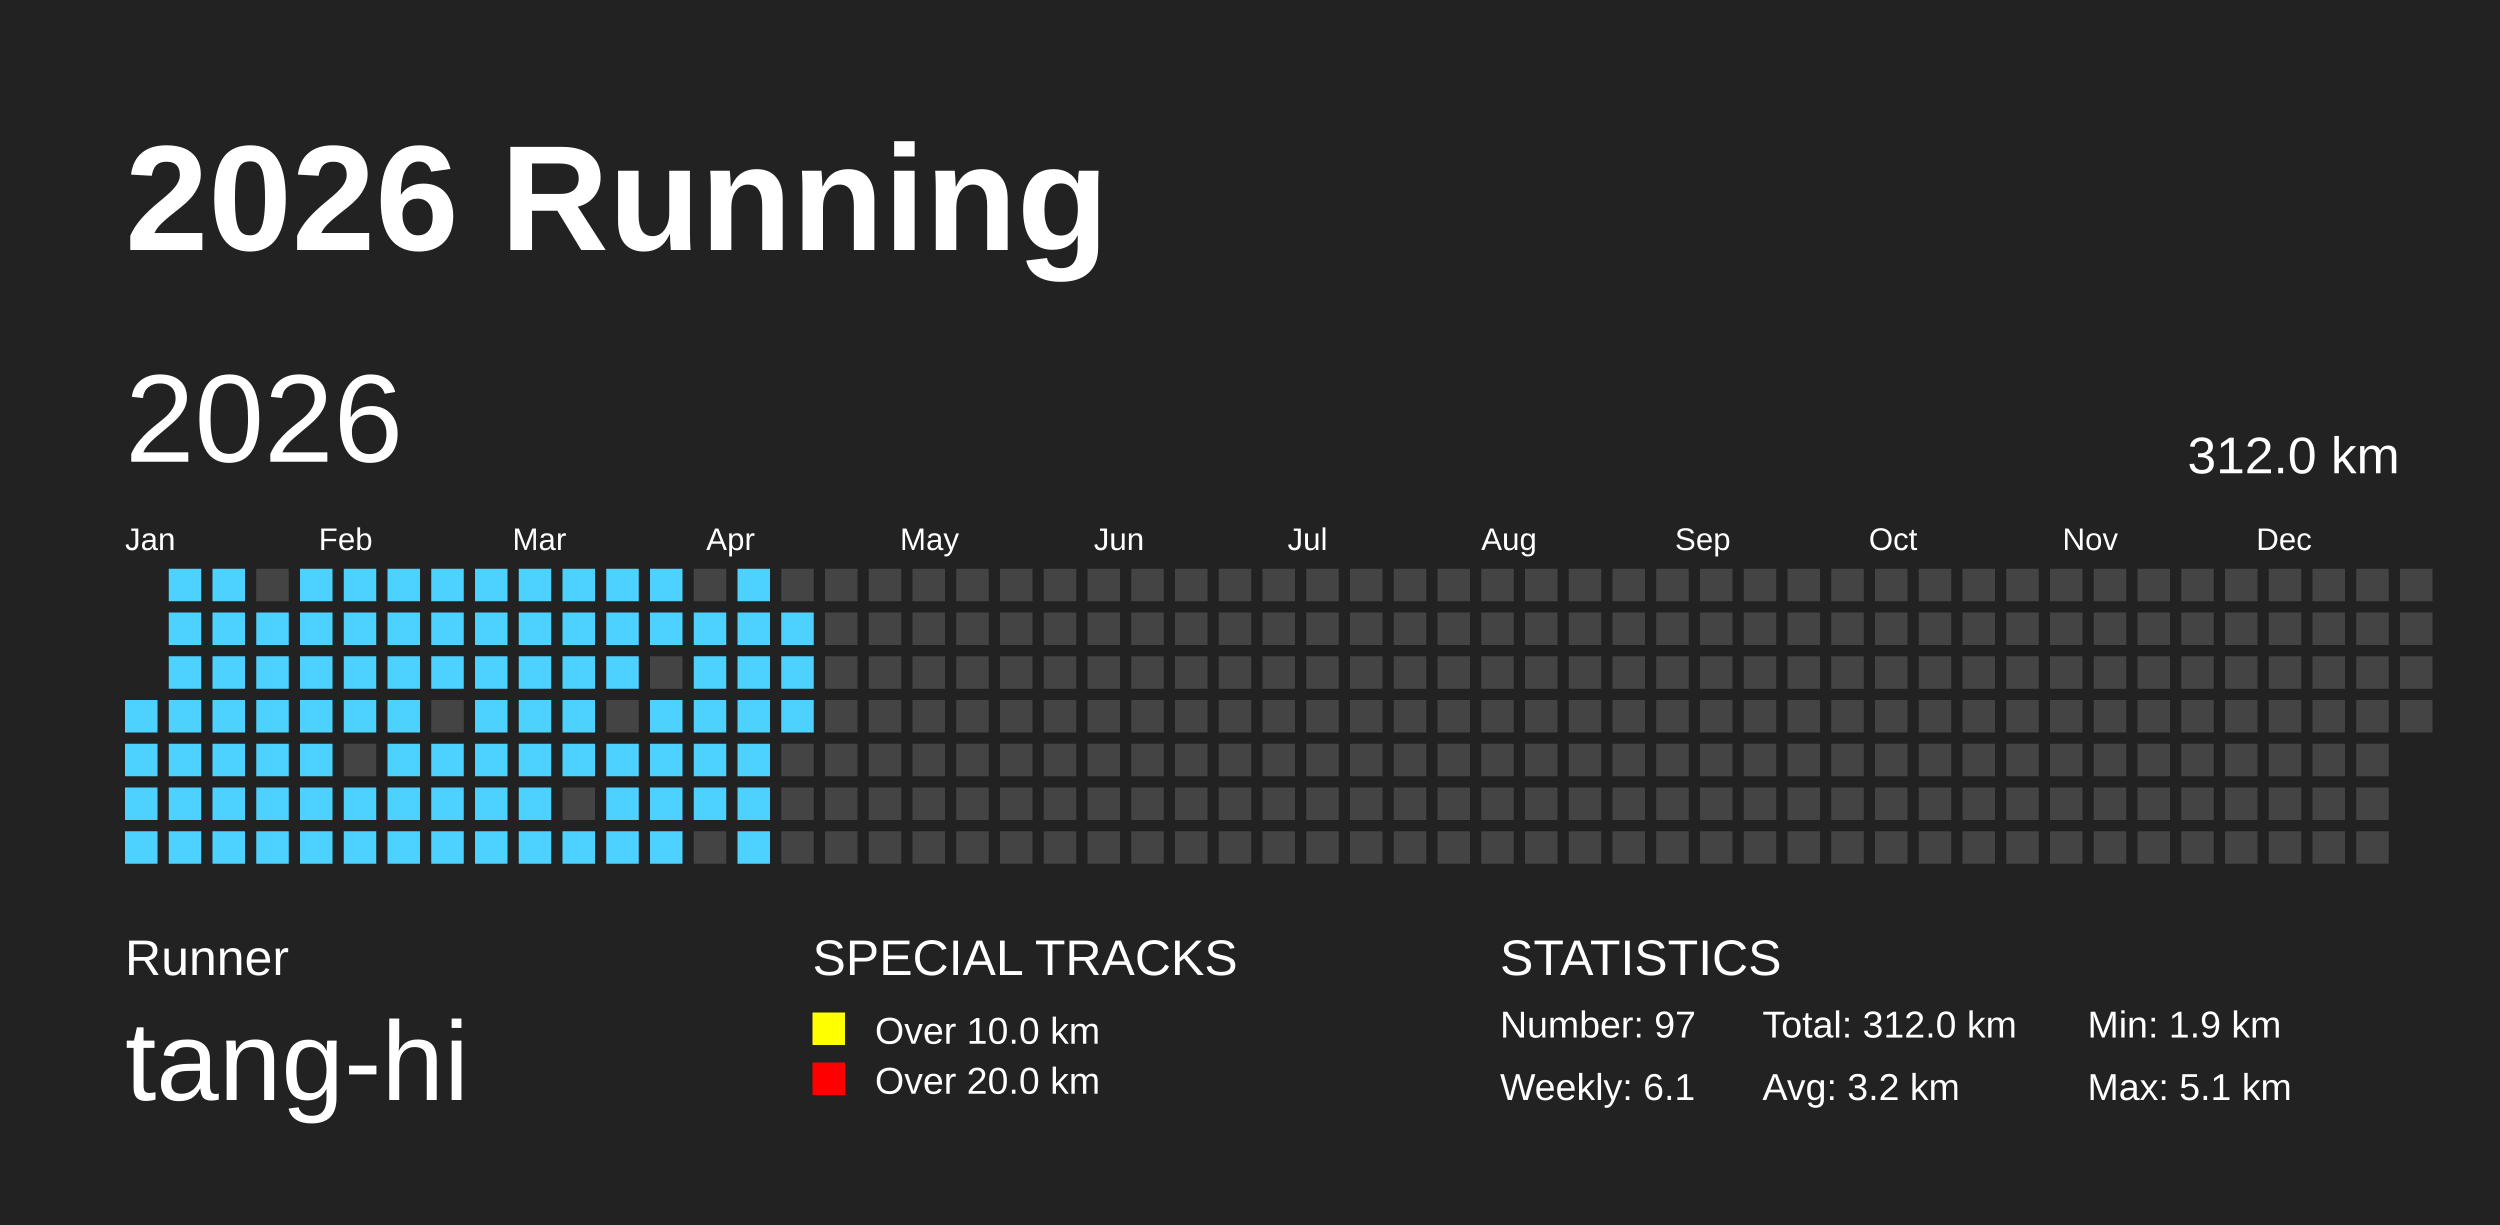
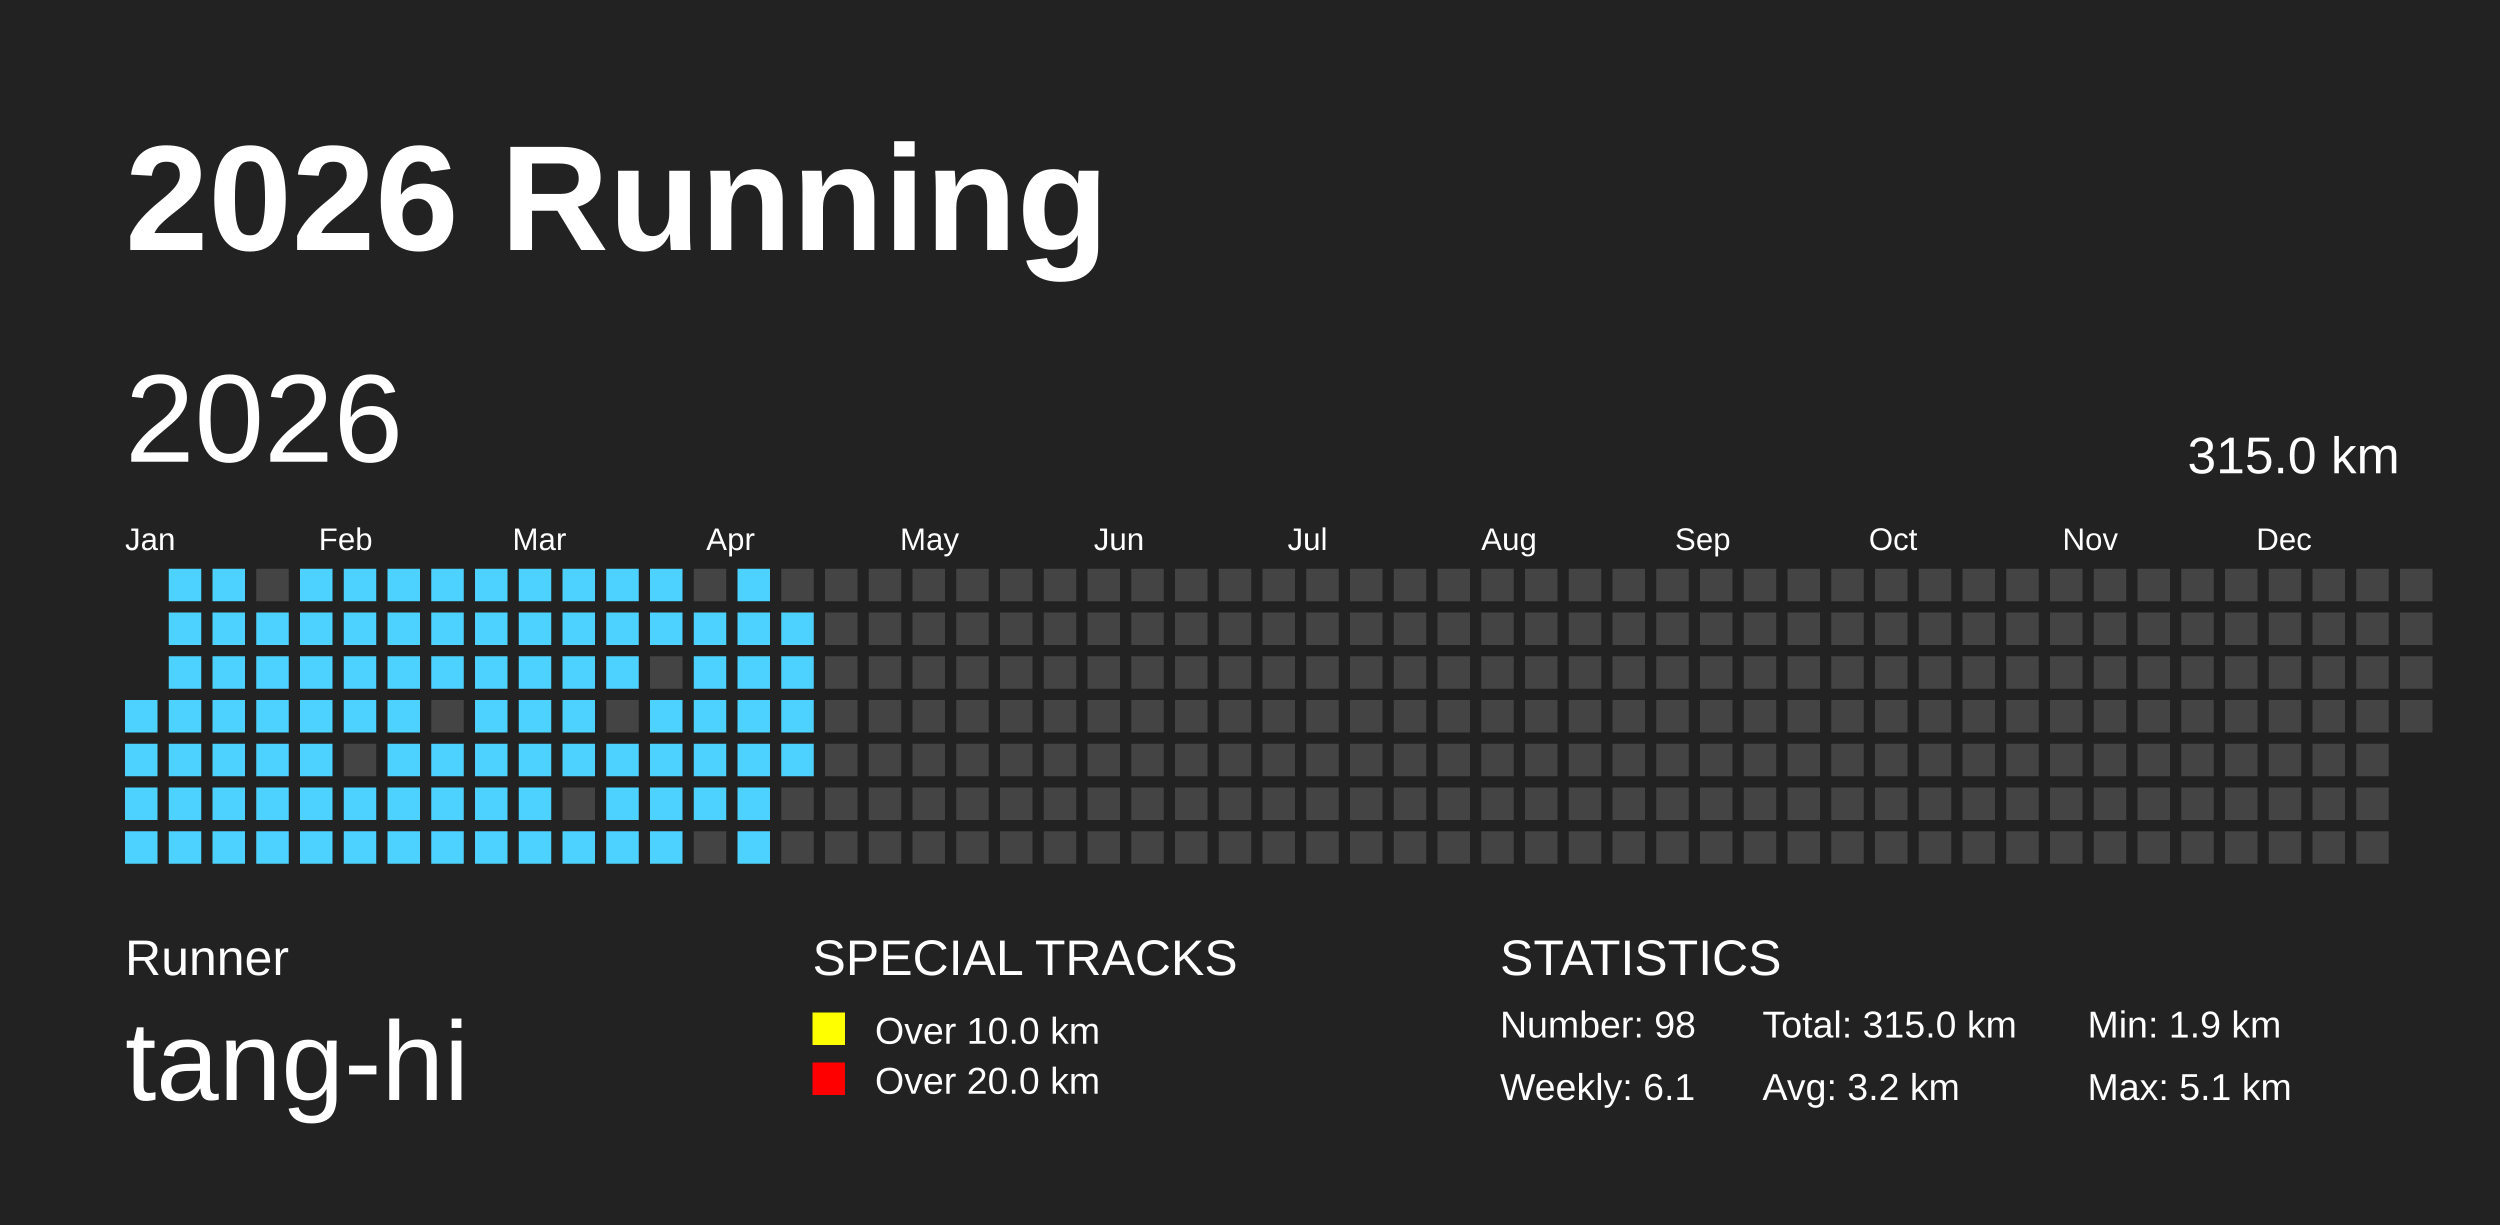
<svg xmlns="http://www.w3.org/2000/svg" baseProfile="full" height="98mm" version="1.1" viewBox="0,0,200,98" width="200mm">
  <defs />
  <rect fill="#222222" height="98" width="200" x="0" y="0" />
  <text fill="#FFFFFF" style="font-size:12px; font-family:Arial; font-weight:bold;" x="10" y="20">2026 Running</text>
  <text fill="#FFFFFF" style="font-size:4px; font-family:Arial" x="10" y="78">Runner</text>
  <text fill="#FFFFFF" style="font-size:9px; font-family:Arial" x="10" y="88">tang-hi</text>
  <text fill="#FFFFFF" style="font-size:4px; font-family:Arial" x="65" y="78">SPECIAL TRACKS</text>
  <rect fill="yellow" height="2.6" width="2.6" x="65" y="81" />
  <text fill="#FFFFFF" style="font-size:3px; font-family:Arial" x="70" y="83.5">Over 10.0 km</text>
  <rect fill="red" height="2.6" width="2.6" x="65" y="85" />
  <text fill="#FFFFFF" style="font-size:3px; font-family:Arial" x="70" y="87.5">Over 20.0 km</text>
  <text fill="#FFFFFF" style="font-size:4px; font-family:Arial" x="120" y="78">STATISTICS</text>
-   <text fill="#FFFFFF" style="font-size:3px; font-family:Arial" x="120" y="83">Number: 97</text>
+   <text fill="#FFFFFF" style="font-size:3px; font-family:Arial" x="120" y="83">Number: 98</text>
  <text fill="#FFFFFF" style="font-size:3px; font-family:Arial" x="120" y="88">Weekly: 6.1</text>
-   <text fill="#FFFFFF" style="font-size:3px; font-family:Arial" x="141" y="83">Total: 312.0 km</text>
+   <text fill="#FFFFFF" style="font-size:3px; font-family:Arial" x="141" y="83">Total: 315.0 km</text>
  <text fill="#FFFFFF" style="font-size:3px; font-family:Arial" x="141" y="88">Avg: 3.2 km</text>
  <text fill="#FFFFFF" style="font-size:3px; font-family:Arial" x="167" y="83">Min: 1.9 km</text>
  <text fill="#FFFFFF" style="font-size:3px; font-family:Arial" x="167" y="88">Max: 5.1 km</text>
  <text dominant-baseline="hanging" fill="#FFFFFF" style="font-size:10.0px; font-family:Arial;" x="10" y="30">2026</text>
-   <text dominant-baseline="hanging" fill="#FFFFFF" style="font-size:4.125px; font-family:Arial;" x="175" y="35">312.0 km</text>
+   <text dominant-baseline="hanging" fill="#FFFFFF" style="font-size:4.125px; font-family:Arial;" x="175" y="35">315.0 km</text>
  <text fill="#FFFFFF" style="font-size:2.5px; font-family:Arial" x="10.0" y="44">Jan</text>
  <text fill="#FFFFFF" style="font-size:2.5px; font-family:Arial" x="25.5" y="44">Feb</text>
  <text fill="#FFFFFF" style="font-size:2.5px; font-family:Arial" x="41.0" y="44">Mar</text>
  <text fill="#FFFFFF" style="font-size:2.5px; font-family:Arial" x="56.5" y="44">Apr</text>
  <text fill="#FFFFFF" style="font-size:2.5px; font-family:Arial" x="72.0" y="44">May</text>
  <text fill="#FFFFFF" style="font-size:2.5px; font-family:Arial" x="87.5" y="44">Jun</text>
  <text fill="#FFFFFF" style="font-size:2.5px; font-family:Arial" x="103.0" y="44">Jul</text>
  <text fill="#FFFFFF" style="font-size:2.5px; font-family:Arial" x="118.5" y="44">Aug</text>
  <text fill="#FFFFFF" style="font-size:2.5px; font-family:Arial" x="134.0" y="44">Sep</text>
  <text fill="#FFFFFF" style="font-size:2.5px; font-family:Arial" x="149.5" y="44">Oct</text>
  <text fill="#FFFFFF" style="font-size:2.5px; font-family:Arial" x="165.0" y="44">Nov</text>
  <text fill="#FFFFFF" style="font-size:2.5px; font-family:Arial" x="180.5" y="44">Dec</text>
  <rect fill="#4DD2FF" height="2.6" width="2.6" x="10.0" y="56.0" />
  <rect fill="#4DD2FF" height="2.6" width="2.6" x="10.0" y="59.5" />
  <rect fill="#4DD2FF" height="2.6" width="2.6" x="10.0" y="63.0" />
  <rect fill="#4DD2FF" height="2.6" width="2.6" x="10.0" y="66.5" />
  <rect fill="#4DD2FF" height="2.6" width="2.6" x="13.5" y="45.5" />
  <rect fill="#4DD2FF" height="2.6" width="2.6" x="13.5" y="49.0" />
  <rect fill="#4DD2FF" height="2.6" width="2.6" x="13.5" y="52.5" />
  <rect fill="#4DD2FF" height="2.6" width="2.6" x="13.5" y="56.0" />
  <rect fill="#4DD2FF" height="2.6" width="2.6" x="13.5" y="59.5" />
  <rect fill="#4DD2FF" height="2.6" width="2.6" x="13.5" y="63.0" />
  <rect fill="#4DD2FF" height="2.6" width="2.6" x="13.5" y="66.5" />
  <rect fill="#4DD2FF" height="2.6" width="2.6" x="17.0" y="45.5" />
  <rect fill="#4DD2FF" height="2.6" width="2.6" x="17.0" y="49.0" />
  <rect fill="#4DD2FF" height="2.6" width="2.6" x="17.0" y="52.5" />
  <rect fill="#4DD2FF" height="2.6" width="2.6" x="17.0" y="56.0" />
  <rect fill="#4DD2FF" height="2.6" width="2.6" x="17.0" y="59.5" />
  <rect fill="#4DD2FF" height="2.6" width="2.6" x="17.0" y="63.0" />
  <rect fill="#4DD2FF" height="2.6" width="2.6" x="17.0" y="66.5" />
  <rect fill="#444444" height="2.6" width="2.6" x="20.5" y="45.5" />
  <rect fill="#4DD2FF" height="2.6" width="2.6" x="20.5" y="49.0" />
  <rect fill="#4DD2FF" height="2.6" width="2.6" x="20.5" y="52.5" />
  <rect fill="#4DD2FF" height="2.6" width="2.6" x="20.5" y="56.0" />
  <rect fill="#4DD2FF" height="2.6" width="2.6" x="20.5" y="59.5" />
  <rect fill="#4DD2FF" height="2.6" width="2.6" x="20.5" y="63.0" />
  <rect fill="#4DD2FF" height="2.6" width="2.6" x="20.5" y="66.5" />
  <rect fill="#4DD2FF" height="2.6" width="2.6" x="24.0" y="45.5" />
  <rect fill="#4DD2FF" height="2.6" width="2.6" x="24.0" y="49.0" />
  <rect fill="#4DD2FF" height="2.6" width="2.6" x="24.0" y="52.5" />
  <rect fill="#4DD2FF" height="2.6" width="2.6" x="24.0" y="56.0" />
  <rect fill="#4DD2FF" height="2.6" width="2.6" x="24.0" y="59.5" />
  <rect fill="#4DD2FF" height="2.6" width="2.6" x="24.0" y="63.0" />
  <rect fill="#4DD2FF" height="2.6" width="2.6" x="24.0" y="66.5" />
  <rect fill="#4DD2FF" height="2.6" width="2.6" x="27.5" y="45.5" />
  <rect fill="#4DD2FF" height="2.6" width="2.6" x="27.5" y="49.0" />
  <rect fill="#4DD2FF" height="2.6" width="2.6" x="27.5" y="52.5" />
  <rect fill="#4DD2FF" height="2.6" width="2.6" x="27.5" y="56.0" />
  <rect fill="#444444" height="2.6" width="2.6" x="27.5" y="59.5" />
  <rect fill="#4DD2FF" height="2.6" width="2.6" x="27.5" y="63.0" />
  <rect fill="#4DD2FF" height="2.6" width="2.6" x="27.5" y="66.5" />
  <rect fill="#4DD2FF" height="2.6" width="2.6" x="31.0" y="45.5" />
  <rect fill="#4DD2FF" height="2.6" width="2.6" x="31.0" y="49.0" />
  <rect fill="#4DD2FF" height="2.6" width="2.6" x="31.0" y="52.5" />
  <rect fill="#4DD2FF" height="2.6" width="2.6" x="31.0" y="56.0" />
  <rect fill="#4DD2FF" height="2.6" width="2.6" x="31.0" y="59.5" />
  <rect fill="#4DD2FF" height="2.6" width="2.6" x="31.0" y="63.0" />
  <rect fill="#4DD2FF" height="2.6" width="2.6" x="31.0" y="66.5" />
  <rect fill="#4DD2FF" height="2.6" width="2.6" x="34.5" y="45.5" />
  <rect fill="#4DD2FF" height="2.6" width="2.6" x="34.5" y="49.0" />
  <rect fill="#4DD2FF" height="2.6" width="2.6" x="34.5" y="52.5" />
  <rect fill="#444444" height="2.6" width="2.6" x="34.5" y="56.0" />
  <rect fill="#4DD2FF" height="2.6" width="2.6" x="34.5" y="59.5" />
  <rect fill="#4DD2FF" height="2.6" width="2.6" x="34.5" y="63.0" />
  <rect fill="#4DD2FF" height="2.6" width="2.6" x="34.5" y="66.5" />
  <rect fill="#4DD2FF" height="2.6" width="2.6" x="38.0" y="45.5" />
  <rect fill="#4DD2FF" height="2.6" width="2.6" x="38.0" y="49.0" />
  <rect fill="#4DD2FF" height="2.6" width="2.6" x="38.0" y="52.5" />
  <rect fill="#4DD2FF" height="2.6" width="2.6" x="38.0" y="56.0" />
  <rect fill="#4DD2FF" height="2.6" width="2.6" x="38.0" y="59.5" />
  <rect fill="#4DD2FF" height="2.6" width="2.6" x="38.0" y="63.0" />
  <rect fill="#4DD2FF" height="2.6" width="2.6" x="38.0" y="66.5" />
  <rect fill="#4DD2FF" height="2.6" width="2.6" x="41.5" y="45.5" />
  <rect fill="#4DD2FF" height="2.6" width="2.6" x="41.5" y="49.0" />
  <rect fill="#4DD2FF" height="2.6" width="2.6" x="41.5" y="52.5" />
  <rect fill="#4DD2FF" height="2.6" width="2.6" x="41.5" y="56.0" />
  <rect fill="#4DD2FF" height="2.6" width="2.6" x="41.5" y="59.5" />
  <rect fill="#4DD2FF" height="2.6" width="2.6" x="41.5" y="63.0" />
  <rect fill="#4DD2FF" height="2.6" width="2.6" x="41.5" y="66.5" />
  <rect fill="#4DD2FF" height="2.6" width="2.6" x="45.0" y="45.5" />
  <rect fill="#4DD2FF" height="2.6" width="2.6" x="45.0" y="49.0" />
  <rect fill="#4DD2FF" height="2.6" width="2.6" x="45.0" y="52.5" />
  <rect fill="#4DD2FF" height="2.6" width="2.6" x="45.0" y="56.0" />
  <rect fill="#4DD2FF" height="2.6" width="2.6" x="45.0" y="59.5" />
  <rect fill="#444444" height="2.6" width="2.6" x="45.0" y="63.0" />
  <rect fill="#4DD2FF" height="2.6" width="2.6" x="45.0" y="66.5" />
  <rect fill="#4DD2FF" height="2.6" width="2.6" x="48.5" y="45.5" />
  <rect fill="#4DD2FF" height="2.6" width="2.6" x="48.5" y="49.0" />
  <rect fill="#4DD2FF" height="2.6" width="2.6" x="48.5" y="52.5" />
  <rect fill="#444444" height="2.6" width="2.6" x="48.5" y="56.0" />
  <rect fill="#4DD2FF" height="2.6" width="2.6" x="48.5" y="59.5" />
  <rect fill="#4DD2FF" height="2.6" width="2.6" x="48.5" y="63.0" />
  <rect fill="#4DD2FF" height="2.6" width="2.6" x="48.5" y="66.5" />
  <rect fill="#4DD2FF" height="2.6" width="2.6" x="52.0" y="45.5" />
  <rect fill="#4DD2FF" height="2.6" width="2.6" x="52.0" y="49.0" />
  <rect fill="#444444" height="2.6" width="2.6" x="52.0" y="52.5" />
  <rect fill="#4DD2FF" height="2.6" width="2.6" x="52.0" y="56.0" />
  <rect fill="#4DD2FF" height="2.6" width="2.6" x="52.0" y="59.5" />
  <rect fill="#4DD2FF" height="2.6" width="2.6" x="52.0" y="63.0" />
  <rect fill="#4DD2FF" height="2.6" width="2.6" x="52.0" y="66.5" />
  <rect fill="#444444" height="2.6" width="2.6" x="55.5" y="45.5" />
  <rect fill="#4DD2FF" height="2.6" width="2.6" x="55.5" y="49.0" />
  <rect fill="#4DD2FF" height="2.6" width="2.6" x="55.5" y="52.5" />
  <rect fill="#4DD2FF" height="2.6" width="2.6" x="55.5" y="56.0" />
  <rect fill="#4DD2FF" height="2.6" width="2.6" x="55.5" y="59.5" />
  <rect fill="#4DD2FF" height="2.6" width="2.6" x="55.5" y="63.0" />
  <rect fill="#444444" height="2.6" width="2.6" x="55.5" y="66.5" />
  <rect fill="#4DD2FF" height="2.6" width="2.6" x="59.0" y="45.5" />
  <rect fill="#4DD2FF" height="2.6" width="2.6" x="59.0" y="49.0" />
  <rect fill="#4DD2FF" height="2.6" width="2.6" x="59.0" y="52.5" />
  <rect fill="#4DD2FF" height="2.6" width="2.6" x="59.0" y="56.0" />
  <rect fill="#4DD2FF" height="2.6" width="2.6" x="59.0" y="59.5" />
  <rect fill="#4DD2FF" height="2.6" width="2.6" x="59.0" y="63.0" />
  <rect fill="#4DD2FF" height="2.6" width="2.6" x="59.0" y="66.5" />
  <rect fill="#444444" height="2.6" width="2.6" x="62.5" y="45.5" />
  <rect fill="#4DD2FF" height="2.6" width="2.6" x="62.5" y="49.0" />
  <rect fill="#4DD2FF" height="2.6" width="2.6" x="62.5" y="52.5" />
  <rect fill="#4DD2FF" height="2.6" width="2.6" x="62.5" y="56.0" />
-   <rect fill="#444444" height="2.6" width="2.6" x="62.5" y="59.5" />
+   <rect fill="#4DD2FF" height="2.6" width="2.6" x="62.5" y="59.5" />
  <rect fill="#444444" height="2.6" width="2.6" x="62.5" y="63.0" />
  <rect fill="#444444" height="2.6" width="2.6" x="62.5" y="66.5" />
  <rect fill="#444444" height="2.6" width="2.6" x="66.0" y="45.5" />
  <rect fill="#444444" height="2.6" width="2.6" x="66.0" y="49.0" />
  <rect fill="#444444" height="2.6" width="2.6" x="66.0" y="52.5" />
  <rect fill="#444444" height="2.6" width="2.6" x="66.0" y="56.0" />
  <rect fill="#444444" height="2.6" width="2.6" x="66.0" y="59.5" />
  <rect fill="#444444" height="2.6" width="2.6" x="66.0" y="63.0" />
  <rect fill="#444444" height="2.6" width="2.6" x="66.0" y="66.5" />
  <rect fill="#444444" height="2.6" width="2.6" x="69.5" y="45.5" />
  <rect fill="#444444" height="2.6" width="2.6" x="69.5" y="49.0" />
  <rect fill="#444444" height="2.6" width="2.6" x="69.5" y="52.5" />
  <rect fill="#444444" height="2.6" width="2.6" x="69.5" y="56.0" />
  <rect fill="#444444" height="2.6" width="2.6" x="69.5" y="59.5" />
  <rect fill="#444444" height="2.6" width="2.6" x="69.5" y="63.0" />
  <rect fill="#444444" height="2.6" width="2.6" x="69.5" y="66.5" />
  <rect fill="#444444" height="2.6" width="2.6" x="73.0" y="45.5" />
  <rect fill="#444444" height="2.6" width="2.6" x="73.0" y="49.0" />
  <rect fill="#444444" height="2.6" width="2.6" x="73.0" y="52.5" />
  <rect fill="#444444" height="2.6" width="2.6" x="73.0" y="56.0" />
  <rect fill="#444444" height="2.6" width="2.6" x="73.0" y="59.5" />
  <rect fill="#444444" height="2.6" width="2.6" x="73.0" y="63.0" />
  <rect fill="#444444" height="2.6" width="2.6" x="73.0" y="66.5" />
  <rect fill="#444444" height="2.6" width="2.6" x="76.5" y="45.5" />
  <rect fill="#444444" height="2.6" width="2.6" x="76.5" y="49.0" />
  <rect fill="#444444" height="2.6" width="2.6" x="76.5" y="52.5" />
  <rect fill="#444444" height="2.6" width="2.6" x="76.5" y="56.0" />
  <rect fill="#444444" height="2.6" width="2.6" x="76.5" y="59.5" />
  <rect fill="#444444" height="2.6" width="2.6" x="76.5" y="63.0" />
  <rect fill="#444444" height="2.6" width="2.6" x="76.5" y="66.5" />
  <rect fill="#444444" height="2.6" width="2.6" x="80.0" y="45.5" />
  <rect fill="#444444" height="2.6" width="2.6" x="80.0" y="49.0" />
  <rect fill="#444444" height="2.6" width="2.6" x="80.0" y="52.5" />
  <rect fill="#444444" height="2.6" width="2.6" x="80.0" y="56.0" />
  <rect fill="#444444" height="2.6" width="2.6" x="80.0" y="59.5" />
  <rect fill="#444444" height="2.6" width="2.6" x="80.0" y="63.0" />
  <rect fill="#444444" height="2.6" width="2.6" x="80.0" y="66.5" />
  <rect fill="#444444" height="2.6" width="2.6" x="83.5" y="45.5" />
  <rect fill="#444444" height="2.6" width="2.6" x="83.5" y="49.0" />
  <rect fill="#444444" height="2.6" width="2.6" x="83.5" y="52.5" />
  <rect fill="#444444" height="2.6" width="2.6" x="83.5" y="56.0" />
  <rect fill="#444444" height="2.6" width="2.6" x="83.5" y="59.5" />
  <rect fill="#444444" height="2.6" width="2.6" x="83.5" y="63.0" />
  <rect fill="#444444" height="2.6" width="2.6" x="83.5" y="66.5" />
  <rect fill="#444444" height="2.6" width="2.6" x="87.0" y="45.5" />
  <rect fill="#444444" height="2.6" width="2.6" x="87.0" y="49.0" />
  <rect fill="#444444" height="2.6" width="2.6" x="87.0" y="52.5" />
  <rect fill="#444444" height="2.6" width="2.6" x="87.0" y="56.0" />
  <rect fill="#444444" height="2.6" width="2.6" x="87.0" y="59.5" />
  <rect fill="#444444" height="2.6" width="2.6" x="87.0" y="63.0" />
  <rect fill="#444444" height="2.6" width="2.6" x="87.0" y="66.5" />
  <rect fill="#444444" height="2.6" width="2.6" x="90.5" y="45.5" />
  <rect fill="#444444" height="2.6" width="2.6" x="90.5" y="49.0" />
  <rect fill="#444444" height="2.6" width="2.6" x="90.5" y="52.5" />
  <rect fill="#444444" height="2.6" width="2.6" x="90.5" y="56.0" />
  <rect fill="#444444" height="2.6" width="2.6" x="90.5" y="59.5" />
  <rect fill="#444444" height="2.6" width="2.6" x="90.5" y="63.0" />
  <rect fill="#444444" height="2.6" width="2.6" x="90.5" y="66.5" />
  <rect fill="#444444" height="2.6" width="2.6" x="94.0" y="45.5" />
  <rect fill="#444444" height="2.6" width="2.6" x="94.0" y="49.0" />
  <rect fill="#444444" height="2.6" width="2.6" x="94.0" y="52.5" />
  <rect fill="#444444" height="2.6" width="2.6" x="94.0" y="56.0" />
  <rect fill="#444444" height="2.6" width="2.6" x="94.0" y="59.5" />
  <rect fill="#444444" height="2.6" width="2.6" x="94.0" y="63.0" />
  <rect fill="#444444" height="2.6" width="2.6" x="94.0" y="66.5" />
  <rect fill="#444444" height="2.6" width="2.6" x="97.5" y="45.5" />
  <rect fill="#444444" height="2.6" width="2.6" x="97.5" y="49.0" />
  <rect fill="#444444" height="2.6" width="2.6" x="97.5" y="52.5" />
  <rect fill="#444444" height="2.6" width="2.6" x="97.5" y="56.0" />
  <rect fill="#444444" height="2.6" width="2.6" x="97.5" y="59.5" />
  <rect fill="#444444" height="2.6" width="2.6" x="97.5" y="63.0" />
  <rect fill="#444444" height="2.6" width="2.6" x="97.5" y="66.5" />
  <rect fill="#444444" height="2.6" width="2.6" x="101.0" y="45.5" />
  <rect fill="#444444" height="2.6" width="2.6" x="101.0" y="49.0" />
  <rect fill="#444444" height="2.6" width="2.6" x="101.0" y="52.5" />
  <rect fill="#444444" height="2.6" width="2.6" x="101.0" y="56.0" />
  <rect fill="#444444" height="2.6" width="2.6" x="101.0" y="59.5" />
  <rect fill="#444444" height="2.6" width="2.6" x="101.0" y="63.0" />
  <rect fill="#444444" height="2.6" width="2.6" x="101.0" y="66.5" />
  <rect fill="#444444" height="2.6" width="2.6" x="104.5" y="45.5" />
  <rect fill="#444444" height="2.6" width="2.6" x="104.5" y="49.0" />
  <rect fill="#444444" height="2.6" width="2.6" x="104.5" y="52.5" />
  <rect fill="#444444" height="2.6" width="2.6" x="104.5" y="56.0" />
  <rect fill="#444444" height="2.6" width="2.6" x="104.5" y="59.5" />
  <rect fill="#444444" height="2.6" width="2.6" x="104.5" y="63.0" />
  <rect fill="#444444" height="2.6" width="2.6" x="104.5" y="66.5" />
  <rect fill="#444444" height="2.6" width="2.6" x="108.0" y="45.5" />
  <rect fill="#444444" height="2.6" width="2.6" x="108.0" y="49.0" />
  <rect fill="#444444" height="2.6" width="2.6" x="108.0" y="52.5" />
  <rect fill="#444444" height="2.6" width="2.6" x="108.0" y="56.0" />
  <rect fill="#444444" height="2.6" width="2.6" x="108.0" y="59.5" />
  <rect fill="#444444" height="2.6" width="2.6" x="108.0" y="63.0" />
  <rect fill="#444444" height="2.6" width="2.6" x="108.0" y="66.5" />
  <rect fill="#444444" height="2.6" width="2.6" x="111.5" y="45.5" />
  <rect fill="#444444" height="2.6" width="2.6" x="111.5" y="49.0" />
  <rect fill="#444444" height="2.6" width="2.6" x="111.5" y="52.5" />
  <rect fill="#444444" height="2.6" width="2.6" x="111.5" y="56.0" />
  <rect fill="#444444" height="2.6" width="2.6" x="111.5" y="59.5" />
  <rect fill="#444444" height="2.6" width="2.6" x="111.5" y="63.0" />
  <rect fill="#444444" height="2.6" width="2.6" x="111.5" y="66.5" />
  <rect fill="#444444" height="2.6" width="2.6" x="115.0" y="45.5" />
  <rect fill="#444444" height="2.6" width="2.6" x="115.0" y="49.0" />
  <rect fill="#444444" height="2.6" width="2.6" x="115.0" y="52.5" />
  <rect fill="#444444" height="2.6" width="2.6" x="115.0" y="56.0" />
  <rect fill="#444444" height="2.6" width="2.6" x="115.0" y="59.5" />
  <rect fill="#444444" height="2.6" width="2.6" x="115.0" y="63.0" />
  <rect fill="#444444" height="2.6" width="2.6" x="115.0" y="66.5" />
  <rect fill="#444444" height="2.6" width="2.6" x="118.5" y="45.5" />
  <rect fill="#444444" height="2.6" width="2.6" x="118.5" y="49.0" />
  <rect fill="#444444" height="2.6" width="2.6" x="118.5" y="52.5" />
  <rect fill="#444444" height="2.6" width="2.6" x="118.5" y="56.0" />
  <rect fill="#444444" height="2.6" width="2.6" x="118.5" y="59.5" />
  <rect fill="#444444" height="2.6" width="2.6" x="118.5" y="63.0" />
  <rect fill="#444444" height="2.6" width="2.6" x="118.5" y="66.5" />
  <rect fill="#444444" height="2.6" width="2.6" x="122.0" y="45.5" />
  <rect fill="#444444" height="2.6" width="2.6" x="122.0" y="49.0" />
  <rect fill="#444444" height="2.6" width="2.6" x="122.0" y="52.5" />
  <rect fill="#444444" height="2.6" width="2.6" x="122.0" y="56.0" />
  <rect fill="#444444" height="2.6" width="2.6" x="122.0" y="59.5" />
  <rect fill="#444444" height="2.6" width="2.6" x="122.0" y="63.0" />
  <rect fill="#444444" height="2.6" width="2.6" x="122.0" y="66.5" />
  <rect fill="#444444" height="2.6" width="2.6" x="125.5" y="45.5" />
  <rect fill="#444444" height="2.6" width="2.6" x="125.5" y="49.0" />
  <rect fill="#444444" height="2.6" width="2.6" x="125.5" y="52.5" />
  <rect fill="#444444" height="2.6" width="2.6" x="125.5" y="56.0" />
  <rect fill="#444444" height="2.6" width="2.6" x="125.5" y="59.5" />
  <rect fill="#444444" height="2.6" width="2.6" x="125.5" y="63.0" />
  <rect fill="#444444" height="2.6" width="2.6" x="125.5" y="66.5" />
  <rect fill="#444444" height="2.6" width="2.6" x="129.0" y="45.5" />
  <rect fill="#444444" height="2.6" width="2.6" x="129.0" y="49.0" />
  <rect fill="#444444" height="2.6" width="2.6" x="129.0" y="52.5" />
  <rect fill="#444444" height="2.6" width="2.6" x="129.0" y="56.0" />
  <rect fill="#444444" height="2.6" width="2.6" x="129.0" y="59.5" />
  <rect fill="#444444" height="2.6" width="2.6" x="129.0" y="63.0" />
  <rect fill="#444444" height="2.6" width="2.6" x="129.0" y="66.5" />
  <rect fill="#444444" height="2.6" width="2.6" x="132.5" y="45.5" />
  <rect fill="#444444" height="2.6" width="2.6" x="132.5" y="49.0" />
  <rect fill="#444444" height="2.6" width="2.6" x="132.5" y="52.5" />
  <rect fill="#444444" height="2.6" width="2.6" x="132.5" y="56.0" />
  <rect fill="#444444" height="2.6" width="2.6" x="132.5" y="59.5" />
  <rect fill="#444444" height="2.6" width="2.6" x="132.5" y="63.0" />
  <rect fill="#444444" height="2.6" width="2.6" x="132.5" y="66.5" />
  <rect fill="#444444" height="2.6" width="2.6" x="136.0" y="45.5" />
  <rect fill="#444444" height="2.6" width="2.6" x="136.0" y="49.0" />
  <rect fill="#444444" height="2.6" width="2.6" x="136.0" y="52.5" />
  <rect fill="#444444" height="2.6" width="2.6" x="136.0" y="56.0" />
  <rect fill="#444444" height="2.6" width="2.6" x="136.0" y="59.5" />
  <rect fill="#444444" height="2.6" width="2.6" x="136.0" y="63.0" />
  <rect fill="#444444" height="2.6" width="2.6" x="136.0" y="66.5" />
  <rect fill="#444444" height="2.6" width="2.6" x="139.5" y="45.5" />
  <rect fill="#444444" height="2.6" width="2.6" x="139.5" y="49.0" />
  <rect fill="#444444" height="2.6" width="2.6" x="139.5" y="52.5" />
  <rect fill="#444444" height="2.6" width="2.6" x="139.5" y="56.0" />
  <rect fill="#444444" height="2.6" width="2.6" x="139.5" y="59.5" />
  <rect fill="#444444" height="2.6" width="2.6" x="139.5" y="63.0" />
  <rect fill="#444444" height="2.6" width="2.6" x="139.5" y="66.5" />
  <rect fill="#444444" height="2.6" width="2.6" x="143.0" y="45.5" />
  <rect fill="#444444" height="2.6" width="2.6" x="143.0" y="49.0" />
  <rect fill="#444444" height="2.6" width="2.6" x="143.0" y="52.5" />
  <rect fill="#444444" height="2.6" width="2.6" x="143.0" y="56.0" />
  <rect fill="#444444" height="2.6" width="2.6" x="143.0" y="59.5" />
  <rect fill="#444444" height="2.6" width="2.6" x="143.0" y="63.0" />
  <rect fill="#444444" height="2.6" width="2.6" x="143.0" y="66.5" />
  <rect fill="#444444" height="2.6" width="2.6" x="146.5" y="45.5" />
  <rect fill="#444444" height="2.6" width="2.6" x="146.5" y="49.0" />
  <rect fill="#444444" height="2.6" width="2.6" x="146.5" y="52.5" />
  <rect fill="#444444" height="2.6" width="2.6" x="146.5" y="56.0" />
  <rect fill="#444444" height="2.6" width="2.6" x="146.5" y="59.5" />
  <rect fill="#444444" height="2.6" width="2.6" x="146.5" y="63.0" />
  <rect fill="#444444" height="2.6" width="2.6" x="146.5" y="66.5" />
  <rect fill="#444444" height="2.6" width="2.6" x="150.0" y="45.5" />
  <rect fill="#444444" height="2.6" width="2.6" x="150.0" y="49.0" />
  <rect fill="#444444" height="2.6" width="2.6" x="150.0" y="52.5" />
  <rect fill="#444444" height="2.6" width="2.6" x="150.0" y="56.0" />
  <rect fill="#444444" height="2.6" width="2.6" x="150.0" y="59.5" />
  <rect fill="#444444" height="2.6" width="2.6" x="150.0" y="63.0" />
  <rect fill="#444444" height="2.6" width="2.6" x="150.0" y="66.5" />
  <rect fill="#444444" height="2.6" width="2.6" x="153.5" y="45.5" />
  <rect fill="#444444" height="2.6" width="2.6" x="153.5" y="49.0" />
  <rect fill="#444444" height="2.6" width="2.6" x="153.5" y="52.5" />
  <rect fill="#444444" height="2.6" width="2.6" x="153.5" y="56.0" />
  <rect fill="#444444" height="2.6" width="2.6" x="153.5" y="59.5" />
  <rect fill="#444444" height="2.6" width="2.6" x="153.5" y="63.0" />
  <rect fill="#444444" height="2.6" width="2.6" x="153.5" y="66.5" />
  <rect fill="#444444" height="2.6" width="2.6" x="157.0" y="45.5" />
  <rect fill="#444444" height="2.6" width="2.6" x="157.0" y="49.0" />
  <rect fill="#444444" height="2.6" width="2.6" x="157.0" y="52.5" />
  <rect fill="#444444" height="2.6" width="2.6" x="157.0" y="56.0" />
  <rect fill="#444444" height="2.6" width="2.6" x="157.0" y="59.5" />
  <rect fill="#444444" height="2.6" width="2.6" x="157.0" y="63.0" />
  <rect fill="#444444" height="2.6" width="2.6" x="157.0" y="66.5" />
  <rect fill="#444444" height="2.6" width="2.6" x="160.5" y="45.5" />
  <rect fill="#444444" height="2.6" width="2.6" x="160.5" y="49.0" />
  <rect fill="#444444" height="2.6" width="2.6" x="160.5" y="52.5" />
  <rect fill="#444444" height="2.6" width="2.6" x="160.5" y="56.0" />
  <rect fill="#444444" height="2.6" width="2.6" x="160.5" y="59.5" />
  <rect fill="#444444" height="2.6" width="2.6" x="160.5" y="63.0" />
  <rect fill="#444444" height="2.6" width="2.6" x="160.5" y="66.5" />
  <rect fill="#444444" height="2.6" width="2.6" x="164.0" y="45.5" />
  <rect fill="#444444" height="2.6" width="2.6" x="164.0" y="49.0" />
  <rect fill="#444444" height="2.6" width="2.6" x="164.0" y="52.5" />
  <rect fill="#444444" height="2.6" width="2.6" x="164.0" y="56.0" />
  <rect fill="#444444" height="2.6" width="2.6" x="164.0" y="59.5" />
  <rect fill="#444444" height="2.6" width="2.6" x="164.0" y="63.0" />
  <rect fill="#444444" height="2.6" width="2.6" x="164.0" y="66.5" />
  <rect fill="#444444" height="2.6" width="2.6" x="167.5" y="45.5" />
  <rect fill="#444444" height="2.6" width="2.6" x="167.5" y="49.0" />
  <rect fill="#444444" height="2.6" width="2.6" x="167.5" y="52.5" />
  <rect fill="#444444" height="2.6" width="2.6" x="167.5" y="56.0" />
  <rect fill="#444444" height="2.6" width="2.6" x="167.5" y="59.5" />
  <rect fill="#444444" height="2.6" width="2.6" x="167.5" y="63.0" />
  <rect fill="#444444" height="2.6" width="2.6" x="167.5" y="66.5" />
  <rect fill="#444444" height="2.6" width="2.6" x="171.0" y="45.5" />
  <rect fill="#444444" height="2.6" width="2.6" x="171.0" y="49.0" />
  <rect fill="#444444" height="2.6" width="2.6" x="171.0" y="52.5" />
  <rect fill="#444444" height="2.6" width="2.6" x="171.0" y="56.0" />
  <rect fill="#444444" height="2.6" width="2.6" x="171.0" y="59.5" />
  <rect fill="#444444" height="2.6" width="2.6" x="171.0" y="63.0" />
  <rect fill="#444444" height="2.6" width="2.6" x="171.0" y="66.5" />
  <rect fill="#444444" height="2.6" width="2.6" x="174.5" y="45.5" />
  <rect fill="#444444" height="2.6" width="2.6" x="174.5" y="49.0" />
  <rect fill="#444444" height="2.6" width="2.6" x="174.5" y="52.5" />
  <rect fill="#444444" height="2.6" width="2.6" x="174.5" y="56.0" />
  <rect fill="#444444" height="2.6" width="2.6" x="174.5" y="59.5" />
  <rect fill="#444444" height="2.6" width="2.6" x="174.5" y="63.0" />
  <rect fill="#444444" height="2.6" width="2.6" x="174.5" y="66.5" />
  <rect fill="#444444" height="2.6" width="2.6" x="178.0" y="45.5" />
  <rect fill="#444444" height="2.6" width="2.6" x="178.0" y="49.0" />
  <rect fill="#444444" height="2.6" width="2.6" x="178.0" y="52.5" />
  <rect fill="#444444" height="2.6" width="2.6" x="178.0" y="56.0" />
  <rect fill="#444444" height="2.6" width="2.6" x="178.0" y="59.5" />
  <rect fill="#444444" height="2.6" width="2.6" x="178.0" y="63.0" />
  <rect fill="#444444" height="2.6" width="2.6" x="178.0" y="66.5" />
  <rect fill="#444444" height="2.6" width="2.6" x="181.5" y="45.5" />
  <rect fill="#444444" height="2.6" width="2.6" x="181.5" y="49.0" />
  <rect fill="#444444" height="2.6" width="2.6" x="181.5" y="52.5" />
  <rect fill="#444444" height="2.6" width="2.6" x="181.5" y="56.0" />
  <rect fill="#444444" height="2.6" width="2.6" x="181.5" y="59.5" />
  <rect fill="#444444" height="2.6" width="2.6" x="181.5" y="63.0" />
  <rect fill="#444444" height="2.6" width="2.6" x="181.5" y="66.5" />
  <rect fill="#444444" height="2.6" width="2.6" x="185.0" y="45.5" />
  <rect fill="#444444" height="2.6" width="2.6" x="185.0" y="49.0" />
  <rect fill="#444444" height="2.6" width="2.6" x="185.0" y="52.5" />
  <rect fill="#444444" height="2.6" width="2.6" x="185.0" y="56.0" />
  <rect fill="#444444" height="2.6" width="2.6" x="185.0" y="59.5" />
  <rect fill="#444444" height="2.6" width="2.6" x="185.0" y="63.0" />
  <rect fill="#444444" height="2.6" width="2.6" x="185.0" y="66.5" />
  <rect fill="#444444" height="2.6" width="2.6" x="188.5" y="45.5" />
  <rect fill="#444444" height="2.6" width="2.6" x="188.5" y="49.0" />
  <rect fill="#444444" height="2.6" width="2.6" x="188.5" y="52.5" />
  <rect fill="#444444" height="2.6" width="2.6" x="188.5" y="56.0" />
  <rect fill="#444444" height="2.6" width="2.6" x="188.5" y="59.5" />
  <rect fill="#444444" height="2.6" width="2.6" x="188.5" y="63.0" />
  <rect fill="#444444" height="2.6" width="2.6" x="188.5" y="66.5" />
  <rect fill="#444444" height="2.6" width="2.6" x="192.0" y="45.5" />
  <rect fill="#444444" height="2.6" width="2.6" x="192.0" y="49.0" />
  <rect fill="#444444" height="2.6" width="2.6" x="192.0" y="52.5" />
  <rect fill="#444444" height="2.6" width="2.6" x="192.0" y="56.0" />
</svg>
